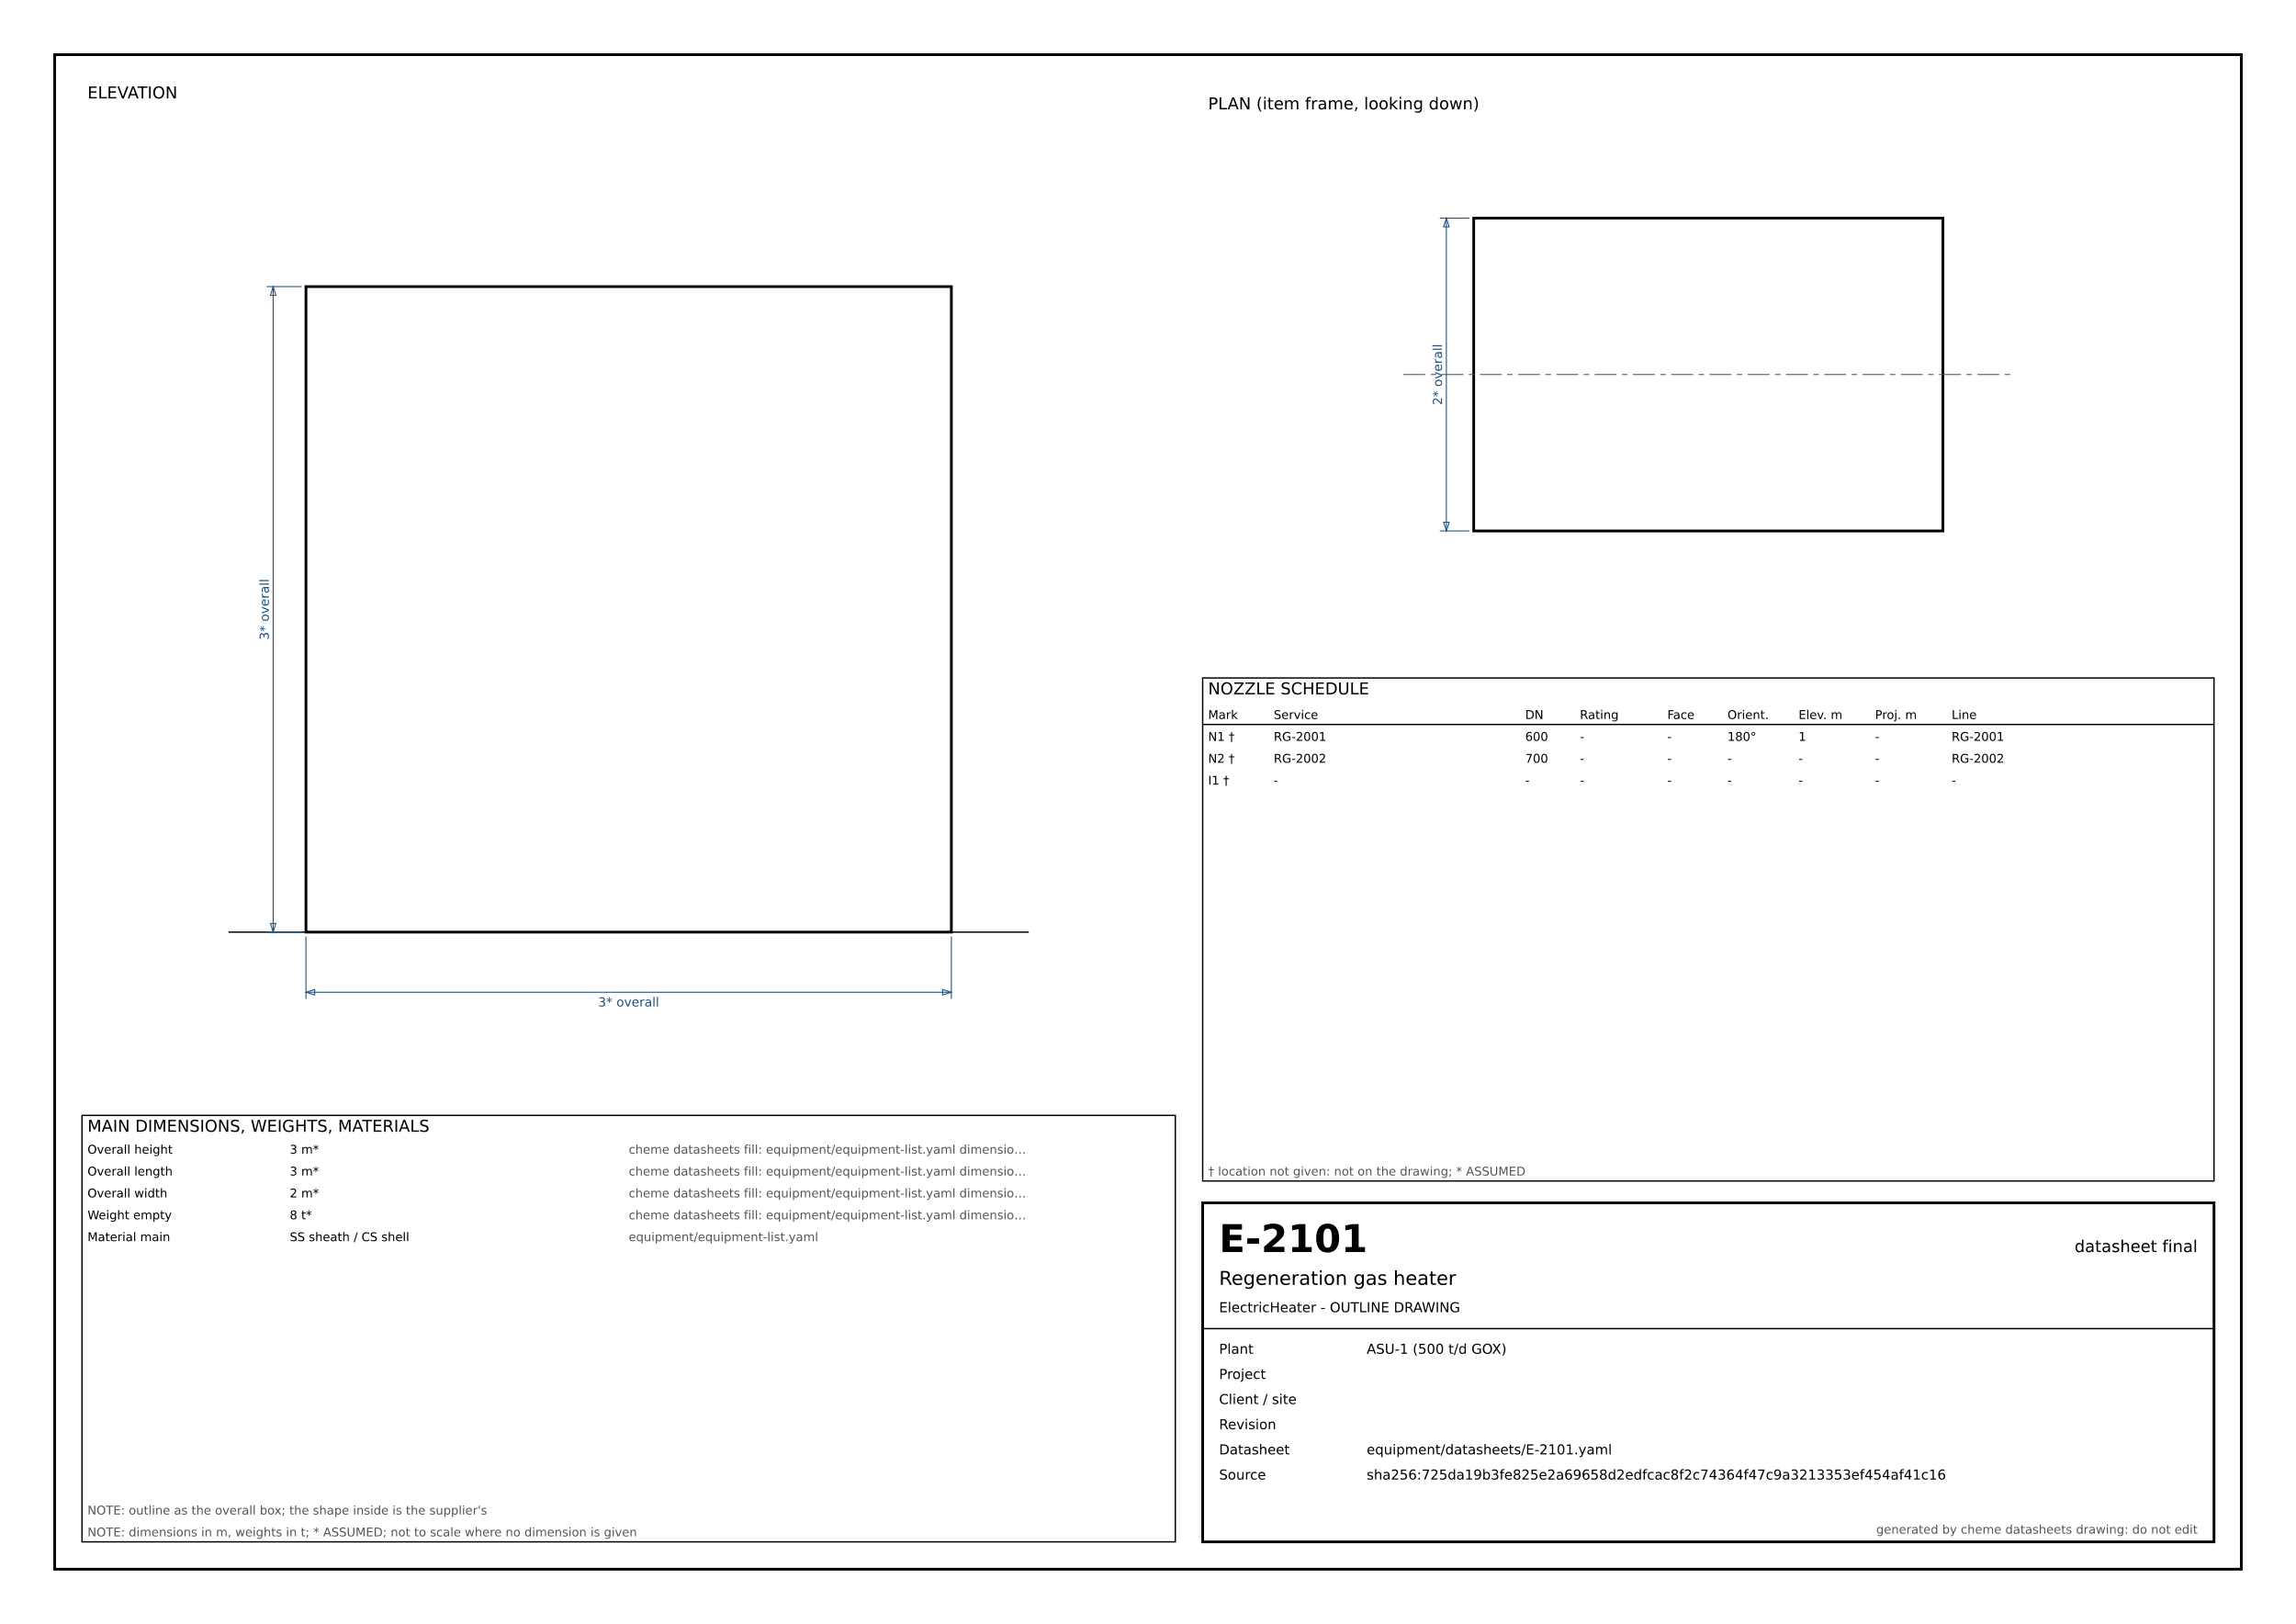
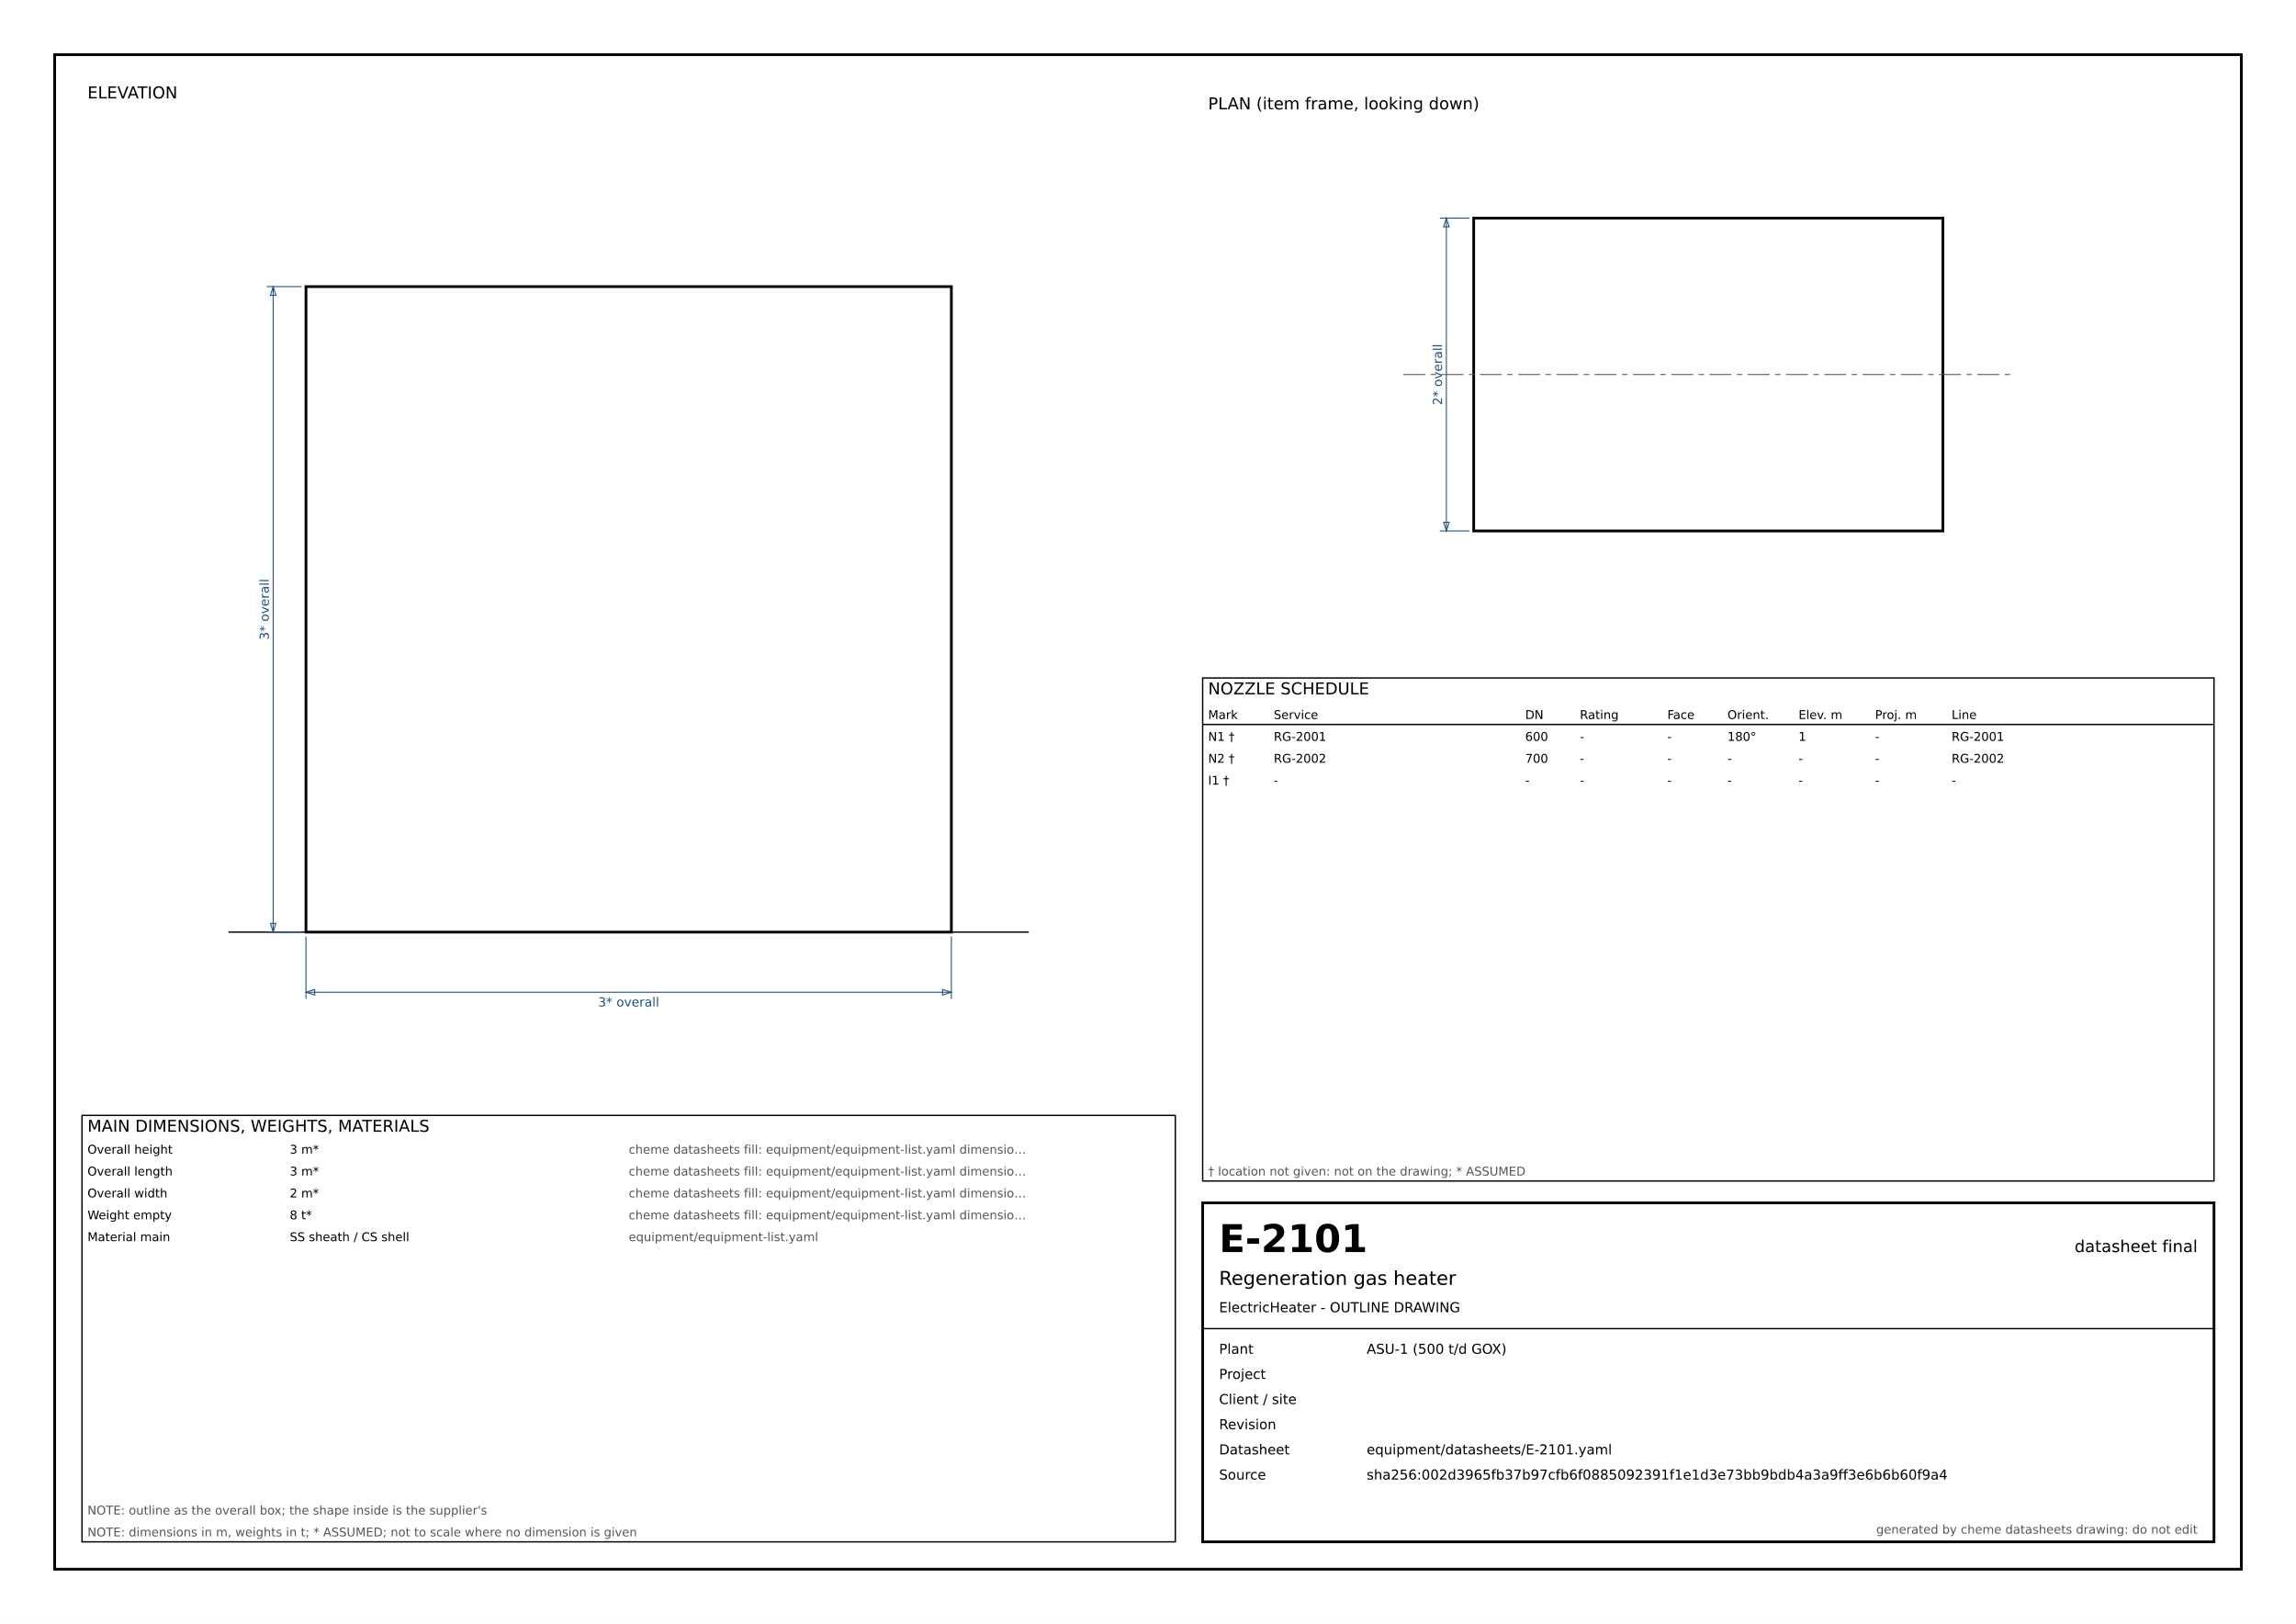
<svg xmlns="http://www.w3.org/2000/svg" width="420mm" height="297mm" viewBox="0 0 420 297">
  <style>
.frame{fill:none;stroke:#000;stroke-width:0.5}
.thin{fill:none;stroke:#000;stroke-width:0.25}
.outline{fill:#fff;stroke:#000;stroke-width:0.5}
.hidden{fill:none;stroke:#000;stroke-width:0.25;stroke-dasharray:1.5 1}
.centre{fill:none;stroke:#555;stroke-width:0.18;stroke-dasharray:4 1 1 1}
.tl{fill:none;stroke:#555;stroke-width:0.18;stroke-dasharray:2 1}
.dim{fill:none;stroke:#1f4e79;stroke-width:0.18}
.nozzle{fill:#fff;stroke:#b71c1c;stroke-width:0.35}
.section{fill:none;stroke:#2e7d32;stroke-width:0.25;stroke-dasharray:2 1}
text{font-family:'DejaVu Sans',Arial,Helvetica,sans-serif;fill:#000}
.t2{font-size:2.2px}.t25{font-size:2.5px}.t3{font-size:3px}.t35{font-size:3.5px}
.t5{font-size:5px;font-weight:bold}.t7{font-size:7px;font-weight:bold}
.dimt{font-size:2.3px;fill:#1f4e79}.nt{font-size:2.3px;fill:#b71c1c}
.note{font-size:2.2px;fill:#555}
.draft{font-size:40px;font-weight:bold;fill:#c62828;fill-opacity:0.12}
</style>
  <rect x="0" y="0" width="420" height="297" fill="#fff" />
  <rect x="10" y="10" width="400" height="277" class="frame" />
  <text x="16" y="18" class="t3" text-anchor="start">ELEVATION</text>
  <rect x="55.97" y="52.42" width="118.06" height="118.06" class="outline" />
  <line x1="41.8" y1="170.48" x2="188.2" y2="170.48" class="thin" />
  <line x1="55.97" y1="171.28" x2="55.97" y2="182.68" class="dim" />
  <line x1="174.03" y1="171.28" x2="174.03" y2="182.68" class="dim" />
  <line x1="55.97" y1="181.48" x2="174.03" y2="181.48" class="dim" />
  <path d="M55.97,181.48 l1.6,0.5 l0,-1 z" class="dim" />
  <path d="M174.03,181.48 l-1.6,0.5 l0,-1 z" class="dim" />
  <text x="115" y="184.08" class="dimt" text-anchor="middle">3* overall</text>
  <line x1="55.17" y1="170.48" x2="48.77" y2="170.48" class="dim" />
  <line x1="55.17" y1="52.42" x2="48.77" y2="52.42" class="dim" />
  <line x1="49.97" y1="170.48" x2="49.97" y2="52.42" class="dim" />
  <path d="M49.97,170.48 l0.5,-1.6 l-1,0 z" class="dim" />
  <path d="M49.97,52.42 l0.5,1.6 l-1,0 z" class="dim" />
  <text x="49.17" y="111.45" class="dimt" text-anchor="middle" transform="rotate(-90 49.17 111.45)">3* overall</text>
  <rect x="269.58" y="39.89" width="85.83" height="57.22" class="outline" />
  <line x1="268.78" y1="97.11" x2="263.38" y2="97.11" class="dim" />
  <line x1="268.78" y1="39.89" x2="263.38" y2="39.89" class="dim" />
  <line x1="264.58" y1="97.11" x2="264.58" y2="39.89" class="dim" />
  <path d="M264.58,97.11 l0.5,-1.6 l-1,0 z" class="dim" />
  <path d="M264.58,39.89 l0.5,1.6 l-1,0 z" class="dim" />
  <text x="263.78" y="68.5" class="dimt" text-anchor="middle" transform="rotate(-90 263.78 68.5)">2* overall</text>
  <line x1="256.71" y1="68.5" x2="368.29" y2="68.5" class="centre" />
  <text x="221" y="20" class="t3" text-anchor="start">PLAN (item frame, looking down)</text>
  <text x="221" y="127" class="t3" text-anchor="start">NOZZLE SCHEDULE</text>
  <text x="221" y="131.5" class="t2" text-anchor="start">Mark</text>
  <text x="233" y="131.5" class="t2" text-anchor="start">Service</text>
  <text x="279" y="131.5" class="t2" text-anchor="start">DN</text>
  <text x="289" y="131.5" class="t2" text-anchor="start">Rating</text>
  <text x="305" y="131.5" class="t2" text-anchor="start">Face</text>
  <text x="316" y="131.5" class="t2" text-anchor="start">Orient.</text>
  <text x="329" y="131.5" class="t2" text-anchor="start">Elev. m</text>
  <text x="343" y="131.5" class="t2" text-anchor="start">Proj. m</text>
  <text x="357" y="131.5" class="t2" text-anchor="start">Line</text>
  <line x1="220" y1="132.5" x2="405" y2="132.5" class="thin" />
  <text x="221" y="135.5" class="t2" text-anchor="start">N1 †</text>
  <text x="233" y="135.5" class="t2" text-anchor="start">RG-2001</text>
  <text x="279" y="135.5" class="t2" text-anchor="start">600</text>
  <text x="289" y="135.5" class="t2" text-anchor="start">-</text>
  <text x="305" y="135.5" class="t2" text-anchor="start">-</text>
  <text x="316" y="135.5" class="t2" text-anchor="start">180°</text>
  <text x="329" y="135.5" class="t2" text-anchor="start">1</text>
  <text x="343" y="135.5" class="t2" text-anchor="start">-</text>
  <text x="357" y="135.5" class="t2" text-anchor="start">RG-2001</text>
  <text x="221" y="139.5" class="t2" text-anchor="start">N2 †</text>
  <text x="233" y="139.5" class="t2" text-anchor="start">RG-2002</text>
  <text x="279" y="139.5" class="t2" text-anchor="start">700</text>
  <text x="289" y="139.5" class="t2" text-anchor="start">-</text>
  <text x="305" y="139.5" class="t2" text-anchor="start">-</text>
  <text x="316" y="139.5" class="t2" text-anchor="start">-</text>
  <text x="329" y="139.5" class="t2" text-anchor="start">-</text>
  <text x="343" y="139.5" class="t2" text-anchor="start">-</text>
  <text x="357" y="139.5" class="t2" text-anchor="start">RG-2002</text>
  <text x="221" y="143.5" class="t2" text-anchor="start">I1 †</text>
  <text x="233" y="143.5" class="t2" text-anchor="start">-</text>
  <text x="279" y="143.5" class="t2" text-anchor="start">-</text>
  <text x="289" y="143.5" class="t2" text-anchor="start">-</text>
  <text x="305" y="143.5" class="t2" text-anchor="start">-</text>
  <text x="316" y="143.5" class="t2" text-anchor="start">-</text>
  <text x="329" y="143.5" class="t2" text-anchor="start">-</text>
  <text x="343" y="143.5" class="t2" text-anchor="start">-</text>
  <text x="357" y="143.5" class="t2" text-anchor="start">-</text>
  <text x="221" y="215" class="note" text-anchor="start">† location not given: not on the drawing; * ASSUMED</text>
  <rect x="220" y="124" width="185" height="92" class="thin" />
  <text x="16" y="207" class="t3" text-anchor="start">MAIN DIMENSIONS, WEIGHTS, MATERIALS</text>
  <text x="16" y="211" class="t2" text-anchor="start">Overall height</text>
  <text x="53" y="211" class="t2" text-anchor="start">3 m*</text>
  <text x="115" y="211" class="note" text-anchor="start">cheme datasheets fill: equipment/equipment-list.yaml dimensio…</text>
  <text x="16" y="215" class="t2" text-anchor="start">Overall length</text>
  <text x="53" y="215" class="t2" text-anchor="start">3 m*</text>
  <text x="115" y="215" class="note" text-anchor="start">cheme datasheets fill: equipment/equipment-list.yaml dimensio…</text>
  <text x="16" y="219" class="t2" text-anchor="start">Overall width</text>
  <text x="53" y="219" class="t2" text-anchor="start">2 m*</text>
  <text x="115" y="219" class="note" text-anchor="start">cheme datasheets fill: equipment/equipment-list.yaml dimensio…</text>
  <text x="16" y="223" class="t2" text-anchor="start">Weight empty</text>
  <text x="53" y="223" class="t2" text-anchor="start">8 t*</text>
  <text x="115" y="223" class="note" text-anchor="start">cheme datasheets fill: equipment/equipment-list.yaml dimensio…</text>
  <text x="16" y="227" class="t2" text-anchor="start">Material main</text>
  <text x="53" y="227" class="t2" text-anchor="start">SS sheath / CS shell</text>
  <text x="115" y="227" class="note" text-anchor="start">equipment/equipment-list.yaml</text>
  <text x="16" y="277" class="note" text-anchor="start">NOTE: outline as the overall box; the shape inside is the supplier's</text>
  <text x="16" y="281" class="note" text-anchor="start">NOTE: dimensions in m, weights in t; * ASSUMED; not to scale where no dimension is given</text>
  <rect x="15" y="204" width="200" height="78" class="thin" />
  <rect x="220" y="220" width="185" height="62" class="frame" />
  <text x="223" y="229" class="t7" text-anchor="start">E-2101</text>
  <text x="223" y="235" class="t35" text-anchor="start">Regeneration gas heater</text>
  <text x="223" y="240" class="t25" text-anchor="start">ElectricHeater - OUTLINE DRAWING</text>
  <line x1="220" y1="243" x2="405" y2="243" class="thin" />
  <text x="223" y="247.6" class="t25" text-anchor="start">Plant</text>
  <text x="250" y="247.6" class="t25" text-anchor="start">ASU-1 (500 t/d GOX)</text>
  <text x="223" y="252.2" class="t25" text-anchor="start">Project</text>
  <text x="250" y="252.2" class="t25" text-anchor="start" />
  <text x="223" y="256.8" class="t25" text-anchor="start">Client / site</text>
  <text x="250" y="256.8" class="t25" text-anchor="start" />
  <text x="223" y="261.4" class="t25" text-anchor="start">Revision</text>
  <text x="250" y="261.4" class="t25" text-anchor="start" />
  <text x="223" y="266" class="t25" text-anchor="start">Datasheet</text>
  <text x="250" y="266" class="t25" text-anchor="start">equipment/datasheets/E-2101.yaml</text>
  <text x="223" y="270.6" class="t25" text-anchor="start">Source</text>
-   <text x="250" y="270.6" class="t25" text-anchor="start">sha256:725da19b3fe825e2a69658d2edfcac8f2c74364f47c9a3213353ef454af41c16</text>
+   <text x="250" y="270.6" class="t25" text-anchor="start">sha256:002d3965fb37b97cfb6f0885092391f1e1d3e73bb9bdb4a3a9ff3e6b6b60f9a4</text>
  <text x="402" y="229" class="t3" text-anchor="end">datasheet final</text>
  <text x="402" y="280.5" class="note" text-anchor="end">generated by cheme datasheets drawing: do not edit</text>
</svg>
